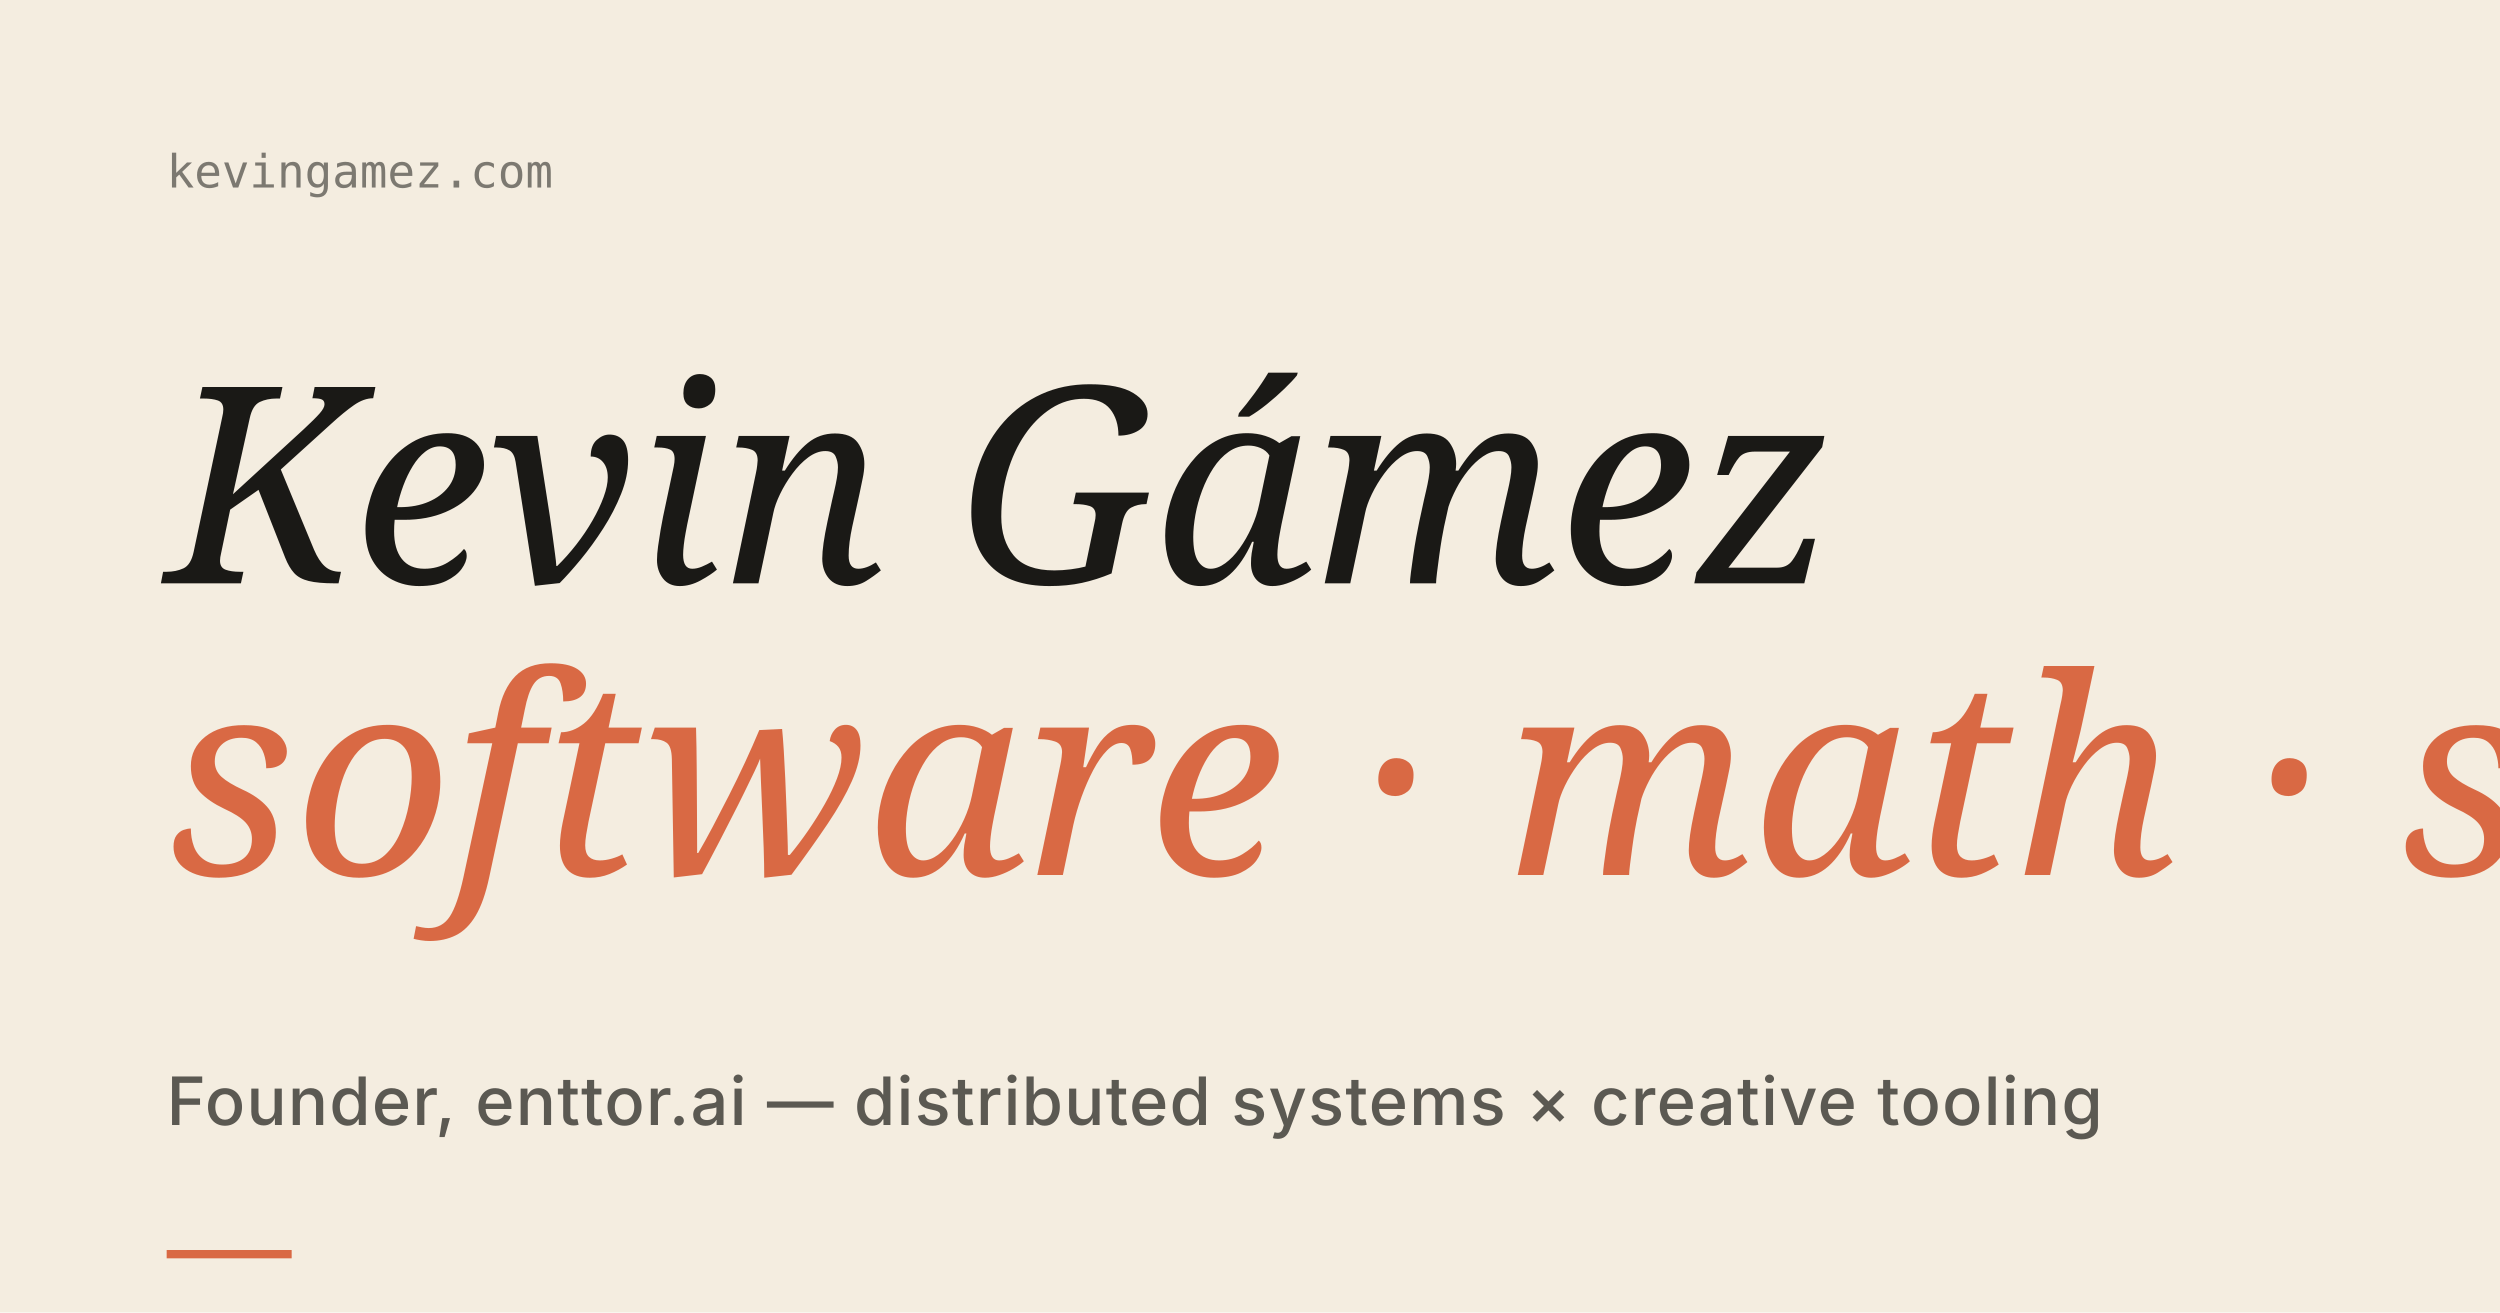
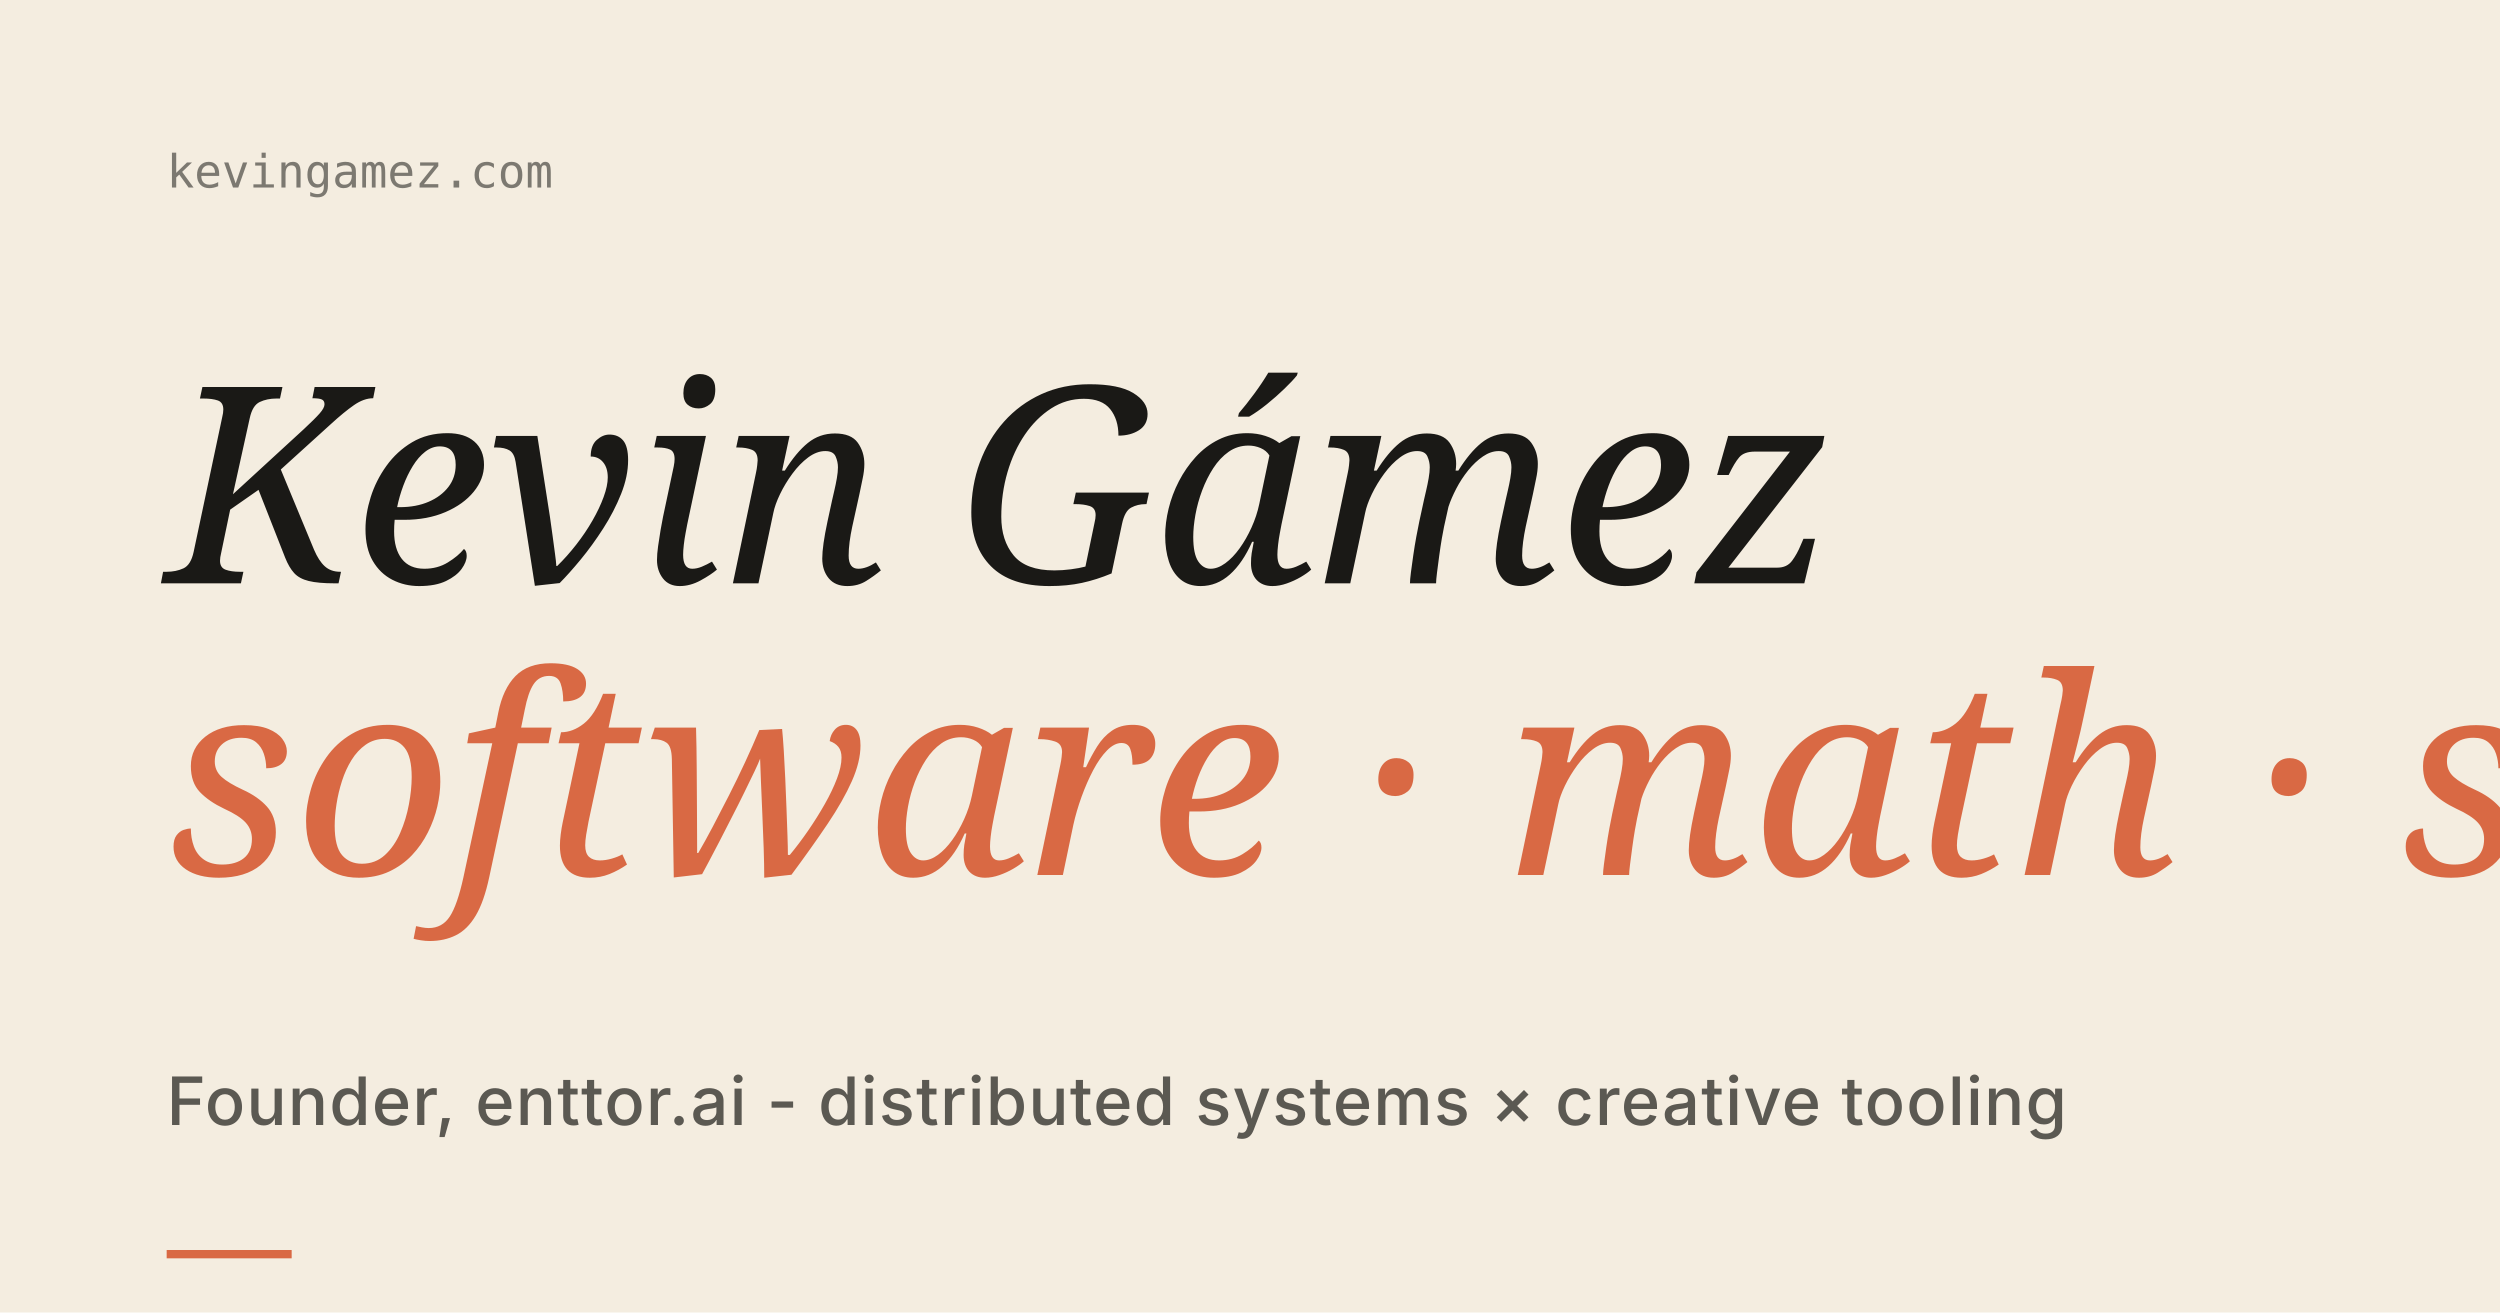
<svg xmlns="http://www.w3.org/2000/svg" viewBox="0 0 1200 630" width="1200" height="630">
  <defs>
    <style>
      .cream { fill: #f4ede0; }
      .ink { fill: #1a1916; }
      .coral { fill: #d96944; }
      .name { font-family: 'Instrument Serif', 'Georgia', serif; font-size: 132px; font-style: italic; }
      .sub { font-family: 'Inter', 'Helvetica Neue', sans-serif; font-size: 32px; font-weight: 500; letter-spacing: 0.02em; }
      .meta { font-family: 'JetBrains Mono', 'Menlo', monospace; font-size: 22px; }
    </style>
  </defs>
  <rect width="1200" height="630" class="cream" />
  <g transform="translate(80, 90)">
    <text class="meta ink" opacity="0.55">kevingamez.com</text>
  </g>
  <g transform="translate(80, 280)">
    <text class="name ink">Kevin Gámez</text>
    <text class="name coral" y="140">software · math · small worlds</text>
  </g>
  <g transform="translate(80, 540)">
-     <text class="sub ink" opacity="0.7">Founder, enttor.ai — distributed systems × creative tooling</text>
+     <text class="sub ink" opacity="0.7">Founder, enttor.ai - distributed systems × creative tooling</text>
  </g>
  <rect x="80" y="600" width="60" height="4" class="coral" />
</svg>
